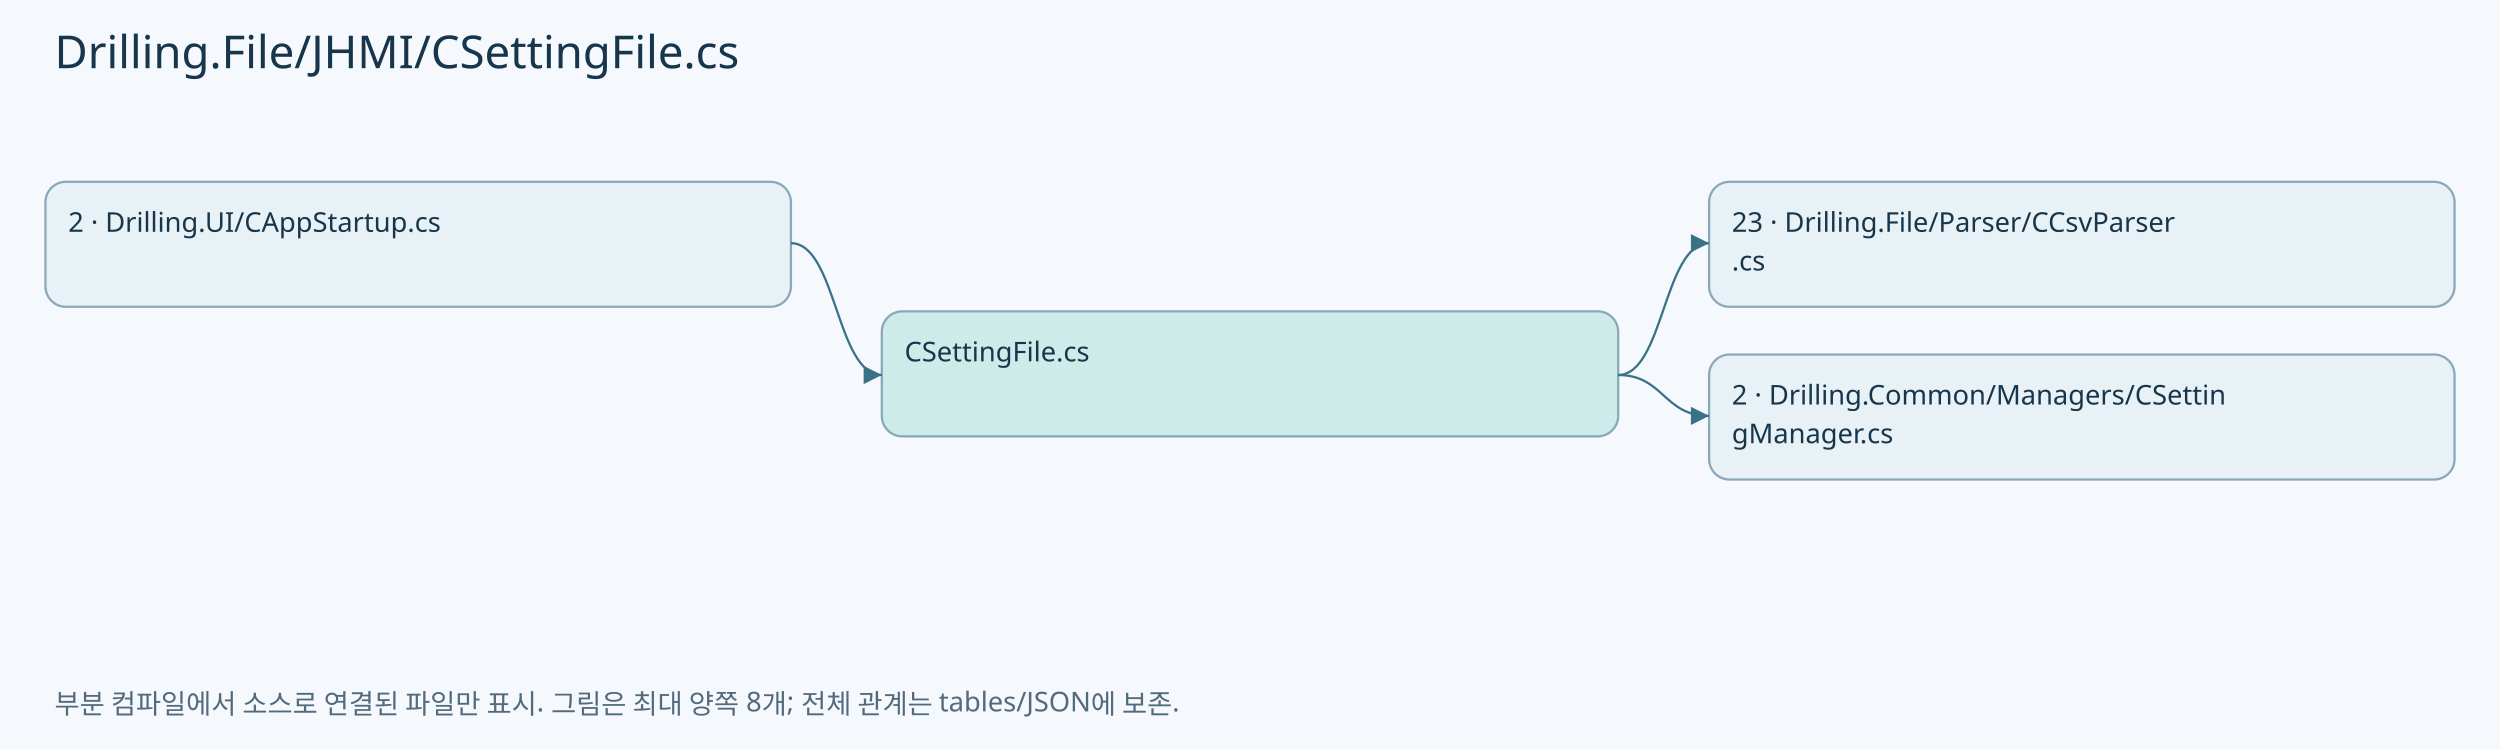
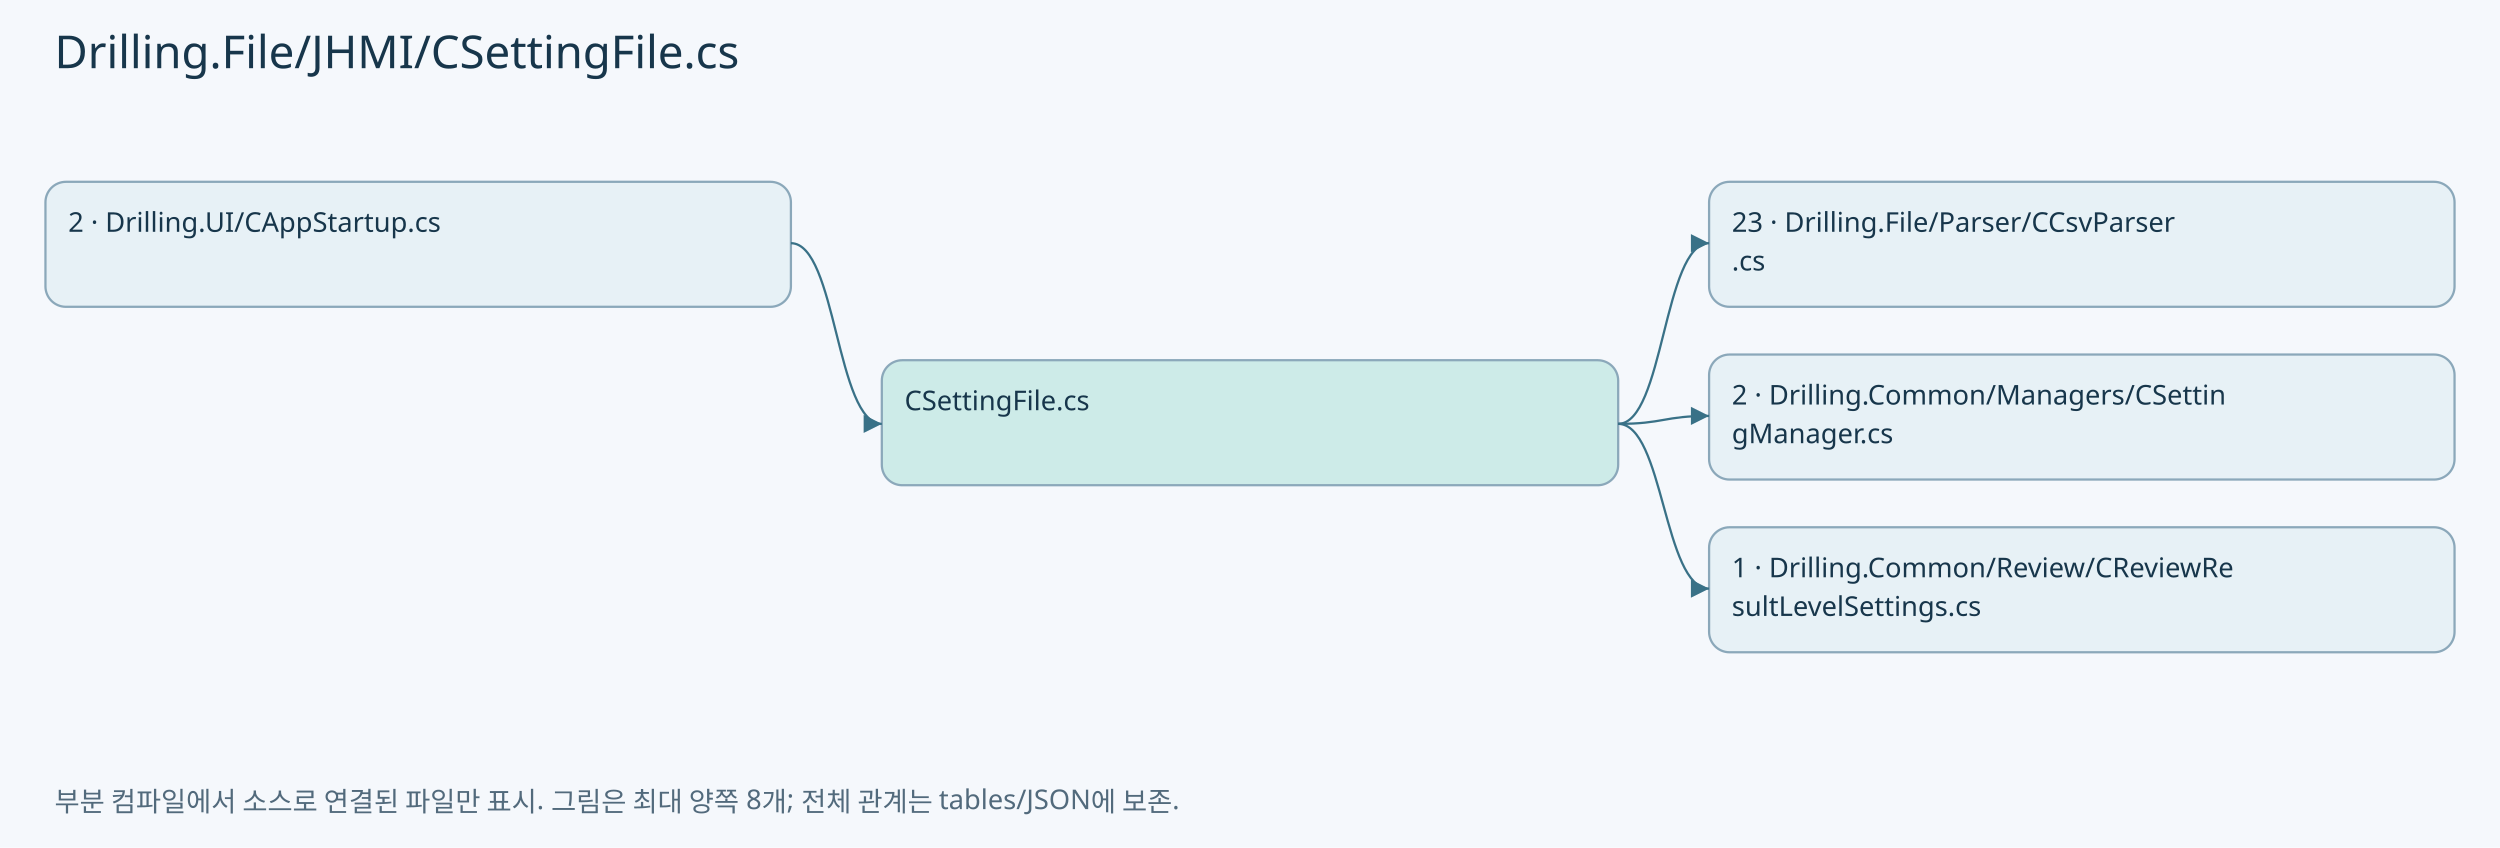
- <svg xmlns="http://www.w3.org/2000/svg" width="1100" height="330" viewBox="0 0 1100 330" role="img" aria-label="Drilling.File/JHMI/CSettingFile.cs">
+ <svg xmlns="http://www.w3.org/2000/svg" width="1100" height="373" viewBox="0 0 1100 373" role="img" aria-label="Drilling.File/JHMI/CSettingFile.cs">
  <defs>
    <marker id="a" markerWidth="9" markerHeight="9" refX="8" refY="4" orient="auto">
      <path d="M0 0L8 4L0 8" fill="#397187" />
    </marker>
  </defs>
-   <rect width="1100" height="330" fill="#f5f8fc" />
+   <rect width="1100" height="373" fill="#f5f8fc" />
  <text x="24" y="30" font-family="Segoe UI,sans-serif" font-size="20" fill="#17364b">Drilling.File/JHMI/CSettingFile.cs</text>
-   <rect x="388" y="137.0" width="324" height="55" rx="9" fill="#cdebe8" stroke="#8ba8ba" />
-   <text x="398" y="159.0" font-family="Segoe UI,sans-serif" font-size="12" fill="#17364b">CSettingFile.cs</text>
+   <rect x="388" y="158.5" width="324" height="55" rx="9" fill="#cdebe8" stroke="#8ba8ba" />
+   <text x="398" y="180.5" font-family="Segoe UI,sans-serif" font-size="12" fill="#17364b">CSettingFile.cs</text>
  <rect x="20" y="80" width="328" height="55" rx="9" fill="#e7f1f6" stroke="#8ba8ba" />
  <text x="30" y="102" font-family="Segoe UI,sans-serif" font-size="12" fill="#17364b">2 · Drilling.UI/CAppStartup.cs</text>
-   <path d="M348 107C368.0 107,368.0 165.0,388 165.0" fill="none" stroke="#397187" marker-end="url(#a)" />
+   <path d="M348 107C368.0 107,368.0 186.5,388 186.5" fill="none" stroke="#397187" marker-end="url(#a)" />
  <rect x="752" y="80" width="328" height="55" rx="9" fill="#e7f1f6" stroke="#8ba8ba" />
  <text x="762" y="102" font-family="Segoe UI,sans-serif" font-size="12" fill="#17364b">23 · Drilling.File/Parser/CCsvParser</text>
  <text x="762" y="119" font-family="Segoe UI,sans-serif" font-size="12" fill="#17364b">.cs</text>
-   <path d="M712 165.0C732.0 165.0,732.0 107,752 107" fill="none" stroke="#397187" marker-end="url(#a)" />
+   <path d="M712 186.5C732.0 186.5,732.0 107,752 107" fill="none" stroke="#397187" marker-end="url(#a)" />
  <rect x="752" y="156" width="328" height="55" rx="9" fill="#e7f1f6" stroke="#8ba8ba" />
  <text x="762" y="178" font-family="Segoe UI,sans-serif" font-size="12" fill="#17364b">2 · Drilling.Common/Managers/CSettin</text>
  <text x="762" y="195" font-family="Segoe UI,sans-serif" font-size="12" fill="#17364b">gManager.cs</text>
-   <path d="M712 165.0C732.0 165.0,732.0 183,752 183" fill="none" stroke="#397187" marker-end="url(#a)" />
-   <text x="24" y="314" font-family="Segoe UI,sans-serif" font-size="12" fill="#526a7c">부분 컴파일에서 소스로 연결된 파일만 표시. 그림은 최대 양쪽 8개; 전체 관계는 tables/JSON에 보존.</text>
+   <path d="M712 186.5C732.0 186.5,732.0 183,752 183" fill="none" stroke="#397187" marker-end="url(#a)" />
+   <rect x="752" y="232" width="328" height="55" rx="9" fill="#e7f1f6" stroke="#8ba8ba" />
+   <text x="762" y="254" font-family="Segoe UI,sans-serif" font-size="12" fill="#17364b">1 · Drilling.Common/Review/CReviewRe</text>
+   <text x="762" y="271" font-family="Segoe UI,sans-serif" font-size="12" fill="#17364b">sultLevelSettings.cs</text>
+   <path d="M712 186.5C732.0 186.5,732.0 259,752 259" fill="none" stroke="#397187" marker-end="url(#a)" />
+   <text x="24" y="357" font-family="Segoe UI,sans-serif" font-size="12" fill="#526a7c">부분 컴파일에서 소스로 연결된 파일만 표시. 그림은 최대 양쪽 8개; 전체 관계는 tables/JSON에 보존.</text>
</svg>
